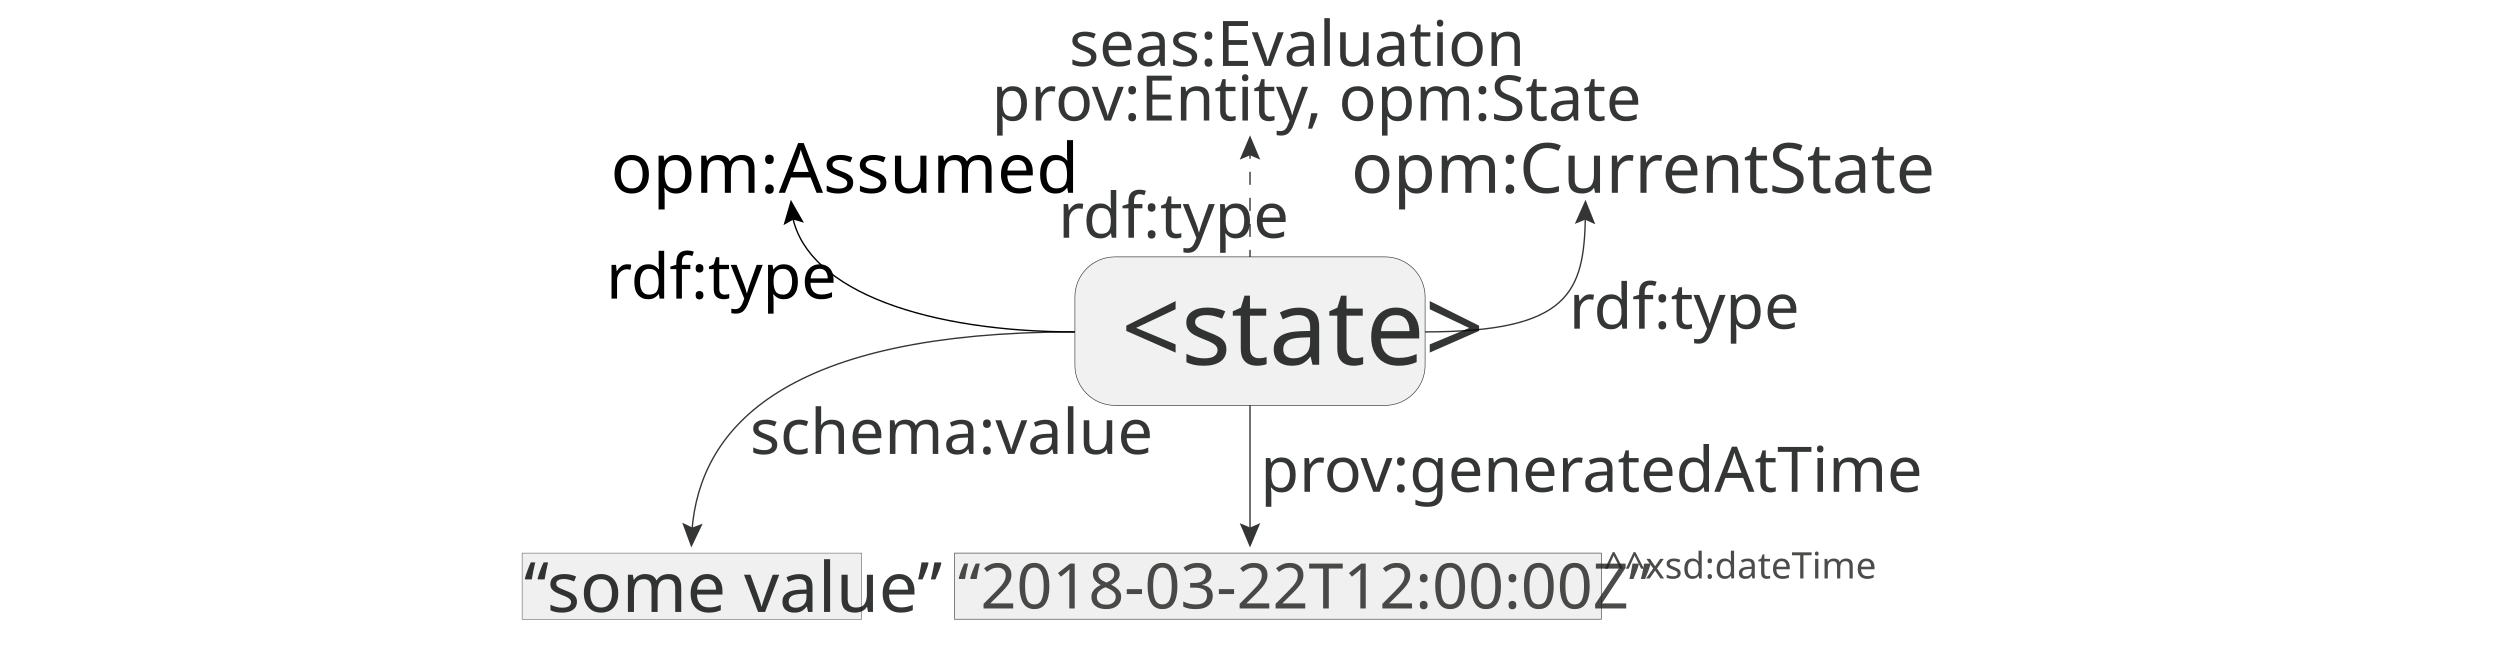
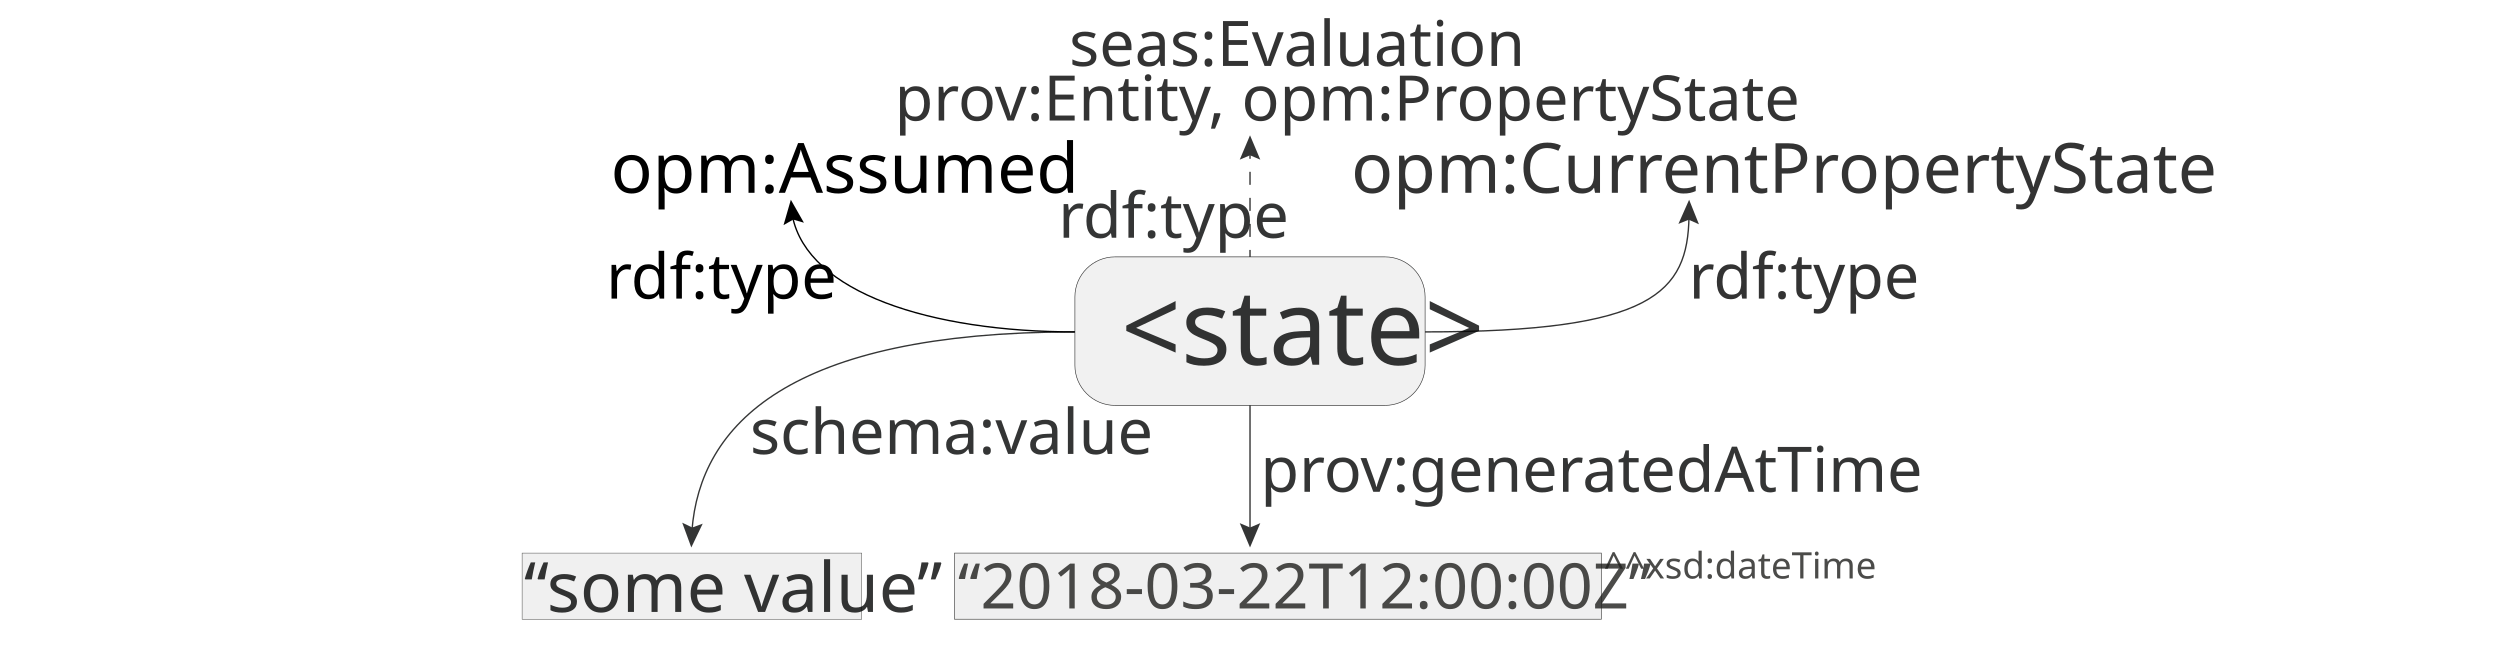
<svg xmlns="http://www.w3.org/2000/svg" version="1.1" id="Layer_1" x="0px" y="0px" width="721px" height="191px" viewBox="0 0 721 191" enable-background="new 0 0 721 191" xml:space="preserve">
  <g>
    <text transform="matrix(1 0 0 1 174.8164 86.1113)" font-family="'GeosansLight'" font-size="18.12">rdf:type</text>
  </g>
  <g>
-     <text transform="matrix(1 0 0 1 176.1289 55.6079)" font-family="'GeosansLight'" font-size="20">opm:Assumed</text>
+     <text transform="matrix(1 0 0 1 176.1289 55.6074)" font-family="'GeosansLight'" font-size="20">opm:Assumed</text>
  </g>
  <g>
    <g>
      <path fill="none" stroke="#000000" stroke-width="0.4" stroke-miterlimit="10" d="M310,95.721    c-41.583,0-77.024-11.313-81.455-33.361" />
      <g>
        <polygon points="231.848,64.232 228.758,63.332 225.964,64.93 228.079,57.607    " />
      </g>
    </g>
  </g>
-   <rect x="150.58" y="159.516" opacity="0.8" fill="#ECECEC" stroke="#1E1E1C" stroke-width="0.143" stroke-miterlimit="10" width="97.938" height="19.074" />
-   <path opacity="0.8" fill="#EEEDED" stroke="#010202" stroke-width="0.181" stroke-miterlimit="10" d="M411,105.355  c0,6.379-5.188,11.563-11.574,11.563h-77.852c-6.391,0-11.574-5.184-11.574-11.563V85.645c0-6.391,5.187-11.563,11.574-11.563  h77.852c6.39,0,11.574,5.172,11.574,11.563V105.355z" />
+   <rect x="150.58" y="159.516" opacity="0.8" fill="#ECECEC" stroke="#1E1E1C" stroke-width="0.143" stroke-miterlimit="10" enable-background="new    " width="97.938" height="19.074" />
+   <path opacity="0.8" fill="#EEEDED" stroke="#010202" stroke-width="0.181" stroke-miterlimit="10" enable-background="new    " d="  M411,105.355c0,6.379-5.188,11.563-11.574,11.563h-77.852c-6.391,0-11.574-5.184-11.574-11.563v-19.71  c0-6.391,5.187-11.563,11.574-11.563h77.852c6.391,0,11.574,5.172,11.574,11.563V105.355z" />
  <g opacity="0.8">
    <text transform="matrix(1 0 0 1 323.3096 105.1846)" fill="#010202" font-family="'GeosansLight'" font-size="30.2">&lt;state&gt;</text>
  </g>
  <g opacity="0.8">
    <text transform="matrix(1 0 0 1 305.2012 68.5693)" fill="#010202" font-family="'GeosansLight'" font-size="18.12">rdf:type</text>
  </g>
  <g opacity="0.8">
    <text transform="matrix(1 0 0 1 363.5137 141.8271)" fill="#010202" font-family="'GeosansLight'" font-size="18.12">prov:generatedAtTime</text>
  </g>
  <g opacity="0.8">
-     <text transform="matrix(1 0 0 1 452.4834 94.7783)" fill="#010202" font-family="'GeosansLight'" font-size="18.12">rdf:type</text>
-   </g>
-   <g opacity="0.8">
    <text transform="matrix(1 0 0 1 216.3018 130.9219)" fill="#010202" font-family="'GeosansLight'" font-size="18.12">schema:value</text>
  </g>
  <g opacity="0.8">
    <text transform="matrix(1 0 0 1 151.1284 176.4775)" fill="#010202" font-family="'GeosansLight'" font-size="20">“some value”</text>
-   </g>
-   <g opacity="0.8">
-     <text transform="matrix(1 0 0 1 308.3438 19.0146)" fill="#010202" font-family="'GeosansLight'" font-size="18.12">seas:Evaluation</text>
-     <text transform="matrix(1 0 0 1 286.0205 34.7588)" fill="#010202" font-family="'GeosansLight'" font-size="18.12">prov:Entity, opm:State</text>
-   </g>
-   <g opacity="0.8">
-     <text transform="matrix(1 0 0 1 389.6875 55.6084)" fill="#010202" font-family="'GeosansLight'" font-size="20">opm:CurrentState</text>
  </g>
  <g opacity="0.8">
    <g>
      <line fill="none" stroke="#010202" stroke-width="0.4" stroke-miterlimit="10" x1="360.504" y1="74.08" x2="360.504" y2="72.08" />
      <line fill="none" stroke="#010202" stroke-width="0.4" stroke-miterlimit="10" stroke-dasharray="3.755,3.755" x1="360.504" y1="68.326" x2="360.504" y2="47.674" />
      <line fill="none" stroke="#010202" stroke-width="0.4" stroke-miterlimit="10" x1="360.504" y1="45.797" x2="360.504" y2="43.797" />
      <g>
        <polygon fill="#010202" points="363.467,46.043 360.504,44.785 357.541,46.043 360.504,39.021    " />
      </g>
    </g>
  </g>
  <g opacity="0.8">
    <g>
      <line fill="none" stroke="#010202" stroke-width="0.4" stroke-miterlimit="10" x1="360.504" y1="116.918" x2="360.504" y2="153.117" />
      <g>
        <polygon fill="#010202" points="357.541,150.871 360.504,152.129 363.467,150.871 360.504,157.893    " />
      </g>
    </g>
  </g>
  <g opacity="0.8">
    <g>
-       <path fill="none" stroke="#010202" stroke-width="0.4" stroke-miterlimit="10" d="M411.004,95.721    c41.566,0,45.839-11.305,46.223-33.336" />
+       <path fill="none" stroke="#010202" stroke-width="0.4" stroke-miterlimit="10" d="M310,95.721    c-82.585,0-108.139,26.806-110.451,57.4" />
      <g>
-         <polygon fill="#010202" points="460.091,64.684 457.151,63.371 454.166,64.574 457.258,57.607    " />
+         <polygon fill="#010202" points="196.747,150.736 199.646,152.135 202.665,151.02 199.372,157.893    " />
      </g>
    </g>
  </g>
+   <rect x="275.277" y="159.516" opacity="0.8" fill="#ECECEC" stroke="#1E1E1C" stroke-width="0.197" stroke-miterlimit="10" enable-background="new    " width="186.547" height="19.074" />
+   <text transform="matrix(1 0 0 1 276.2773 175.4775)" opacity="0.8" fill="#1E1E1C" enable-background="new    " font-family="'GeosansLight'" font-size="18.12">“2018-03-22T12:00:00Z”</text>
+   <text transform="matrix(1 0 0 1 462.4512 166.8379)" opacity="0.8" fill="#1E1E1C" enable-background="new    " font-family="'GeosansLight'" font-size="10.564">^^xsd:dateTime</text>
+   <g opacity="0.8">
+     <text transform="matrix(1 0 0 1 487.0146 86.1113)" font-family="'GeosansLight'" font-size="18.12">rdf:type</text>
+   </g>
+   <g opacity="0.8">
+     <text transform="matrix(1 0 0 1 308.3438 19.0146)" font-family="'GeosansLight'" font-size="18.12">seas:Evaluation</text>
+     <text transform="matrix(1 0 0 1 258.0205 34.7588)" font-family="'GeosansLight'" font-size="18.12">prov:Entity, opm:PropertyState</text>
+   </g>
+   <g opacity="0.8">
+     <text transform="matrix(1 0 0 1 389.6875 55.6084)" font-family="'GeosansLight'" font-size="20">opm:CurrentPropertyState</text>
+   </g>
  <g opacity="0.8">
    <g>
-       <path fill="none" stroke="#010202" stroke-width="0.4" stroke-miterlimit="10" d="M310,95.721    c-82.585,0-108.139,26.806-110.451,57.4" />
+       <path fill="none" stroke="#000000" stroke-width="0.4" stroke-miterlimit="10" d="M411.004,95.721    c65.701,0,75.725-11.305,76.108-33.336" />
      <g>
-         <polygon fill="#010202" points="196.747,150.737 199.646,152.135 202.665,151.019 199.372,157.893    " />
+         <polygon points="489.977,64.684 487.037,63.371 484.052,64.574 487.144,57.607    " />
      </g>
    </g>
  </g>
-   <rect x="275.277" y="159.516" opacity="0.8" fill="#ECECEC" stroke="#1E1E1C" stroke-width="0.197" stroke-miterlimit="10" width="186.547" height="19.074" />
-   <text transform="matrix(1 0 0 1 276.2773 175.4775)" opacity="0.8" fill="#1E1E1C" enable-background="new    " font-family="'GeosansLight'" font-size="18.12">“2018-03-22T12:00:00Z”</text>
-   <text transform="matrix(1 0 0 1 462.4512 166.8379)" opacity="0.8" fill="#1E1E1C" enable-background="new    " font-family="'GeosansLight'" font-size="10.564">^^xsd:dateTime</text>
</svg>
